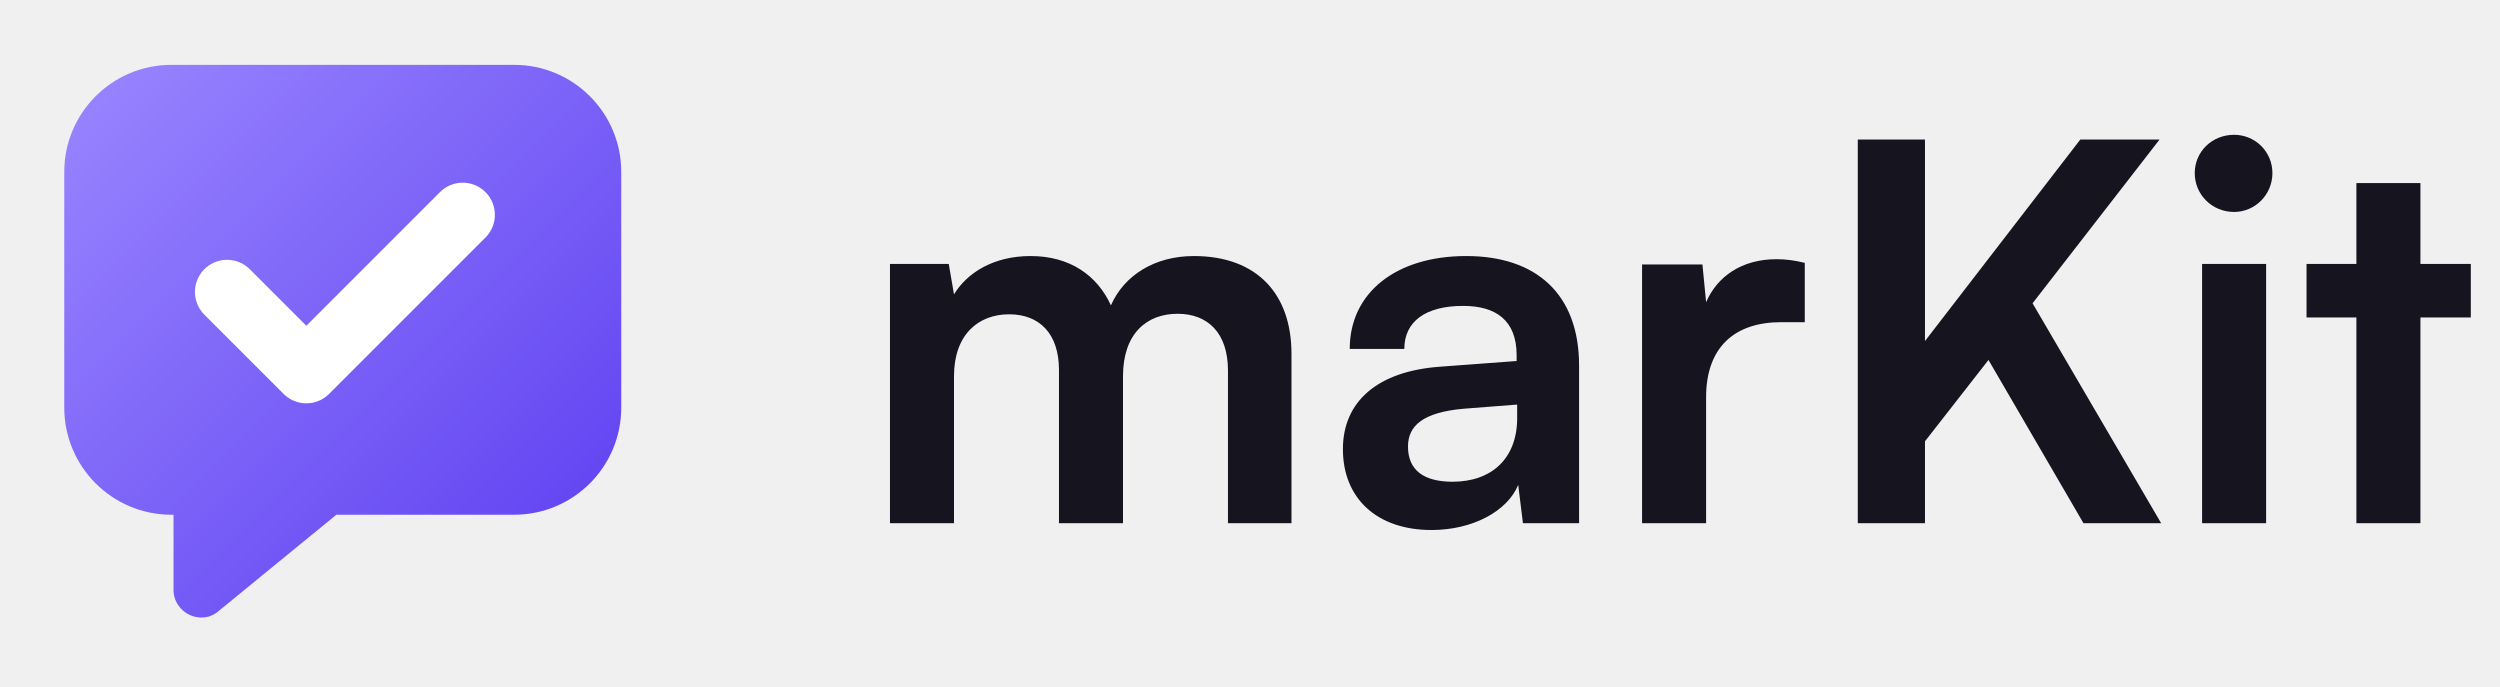
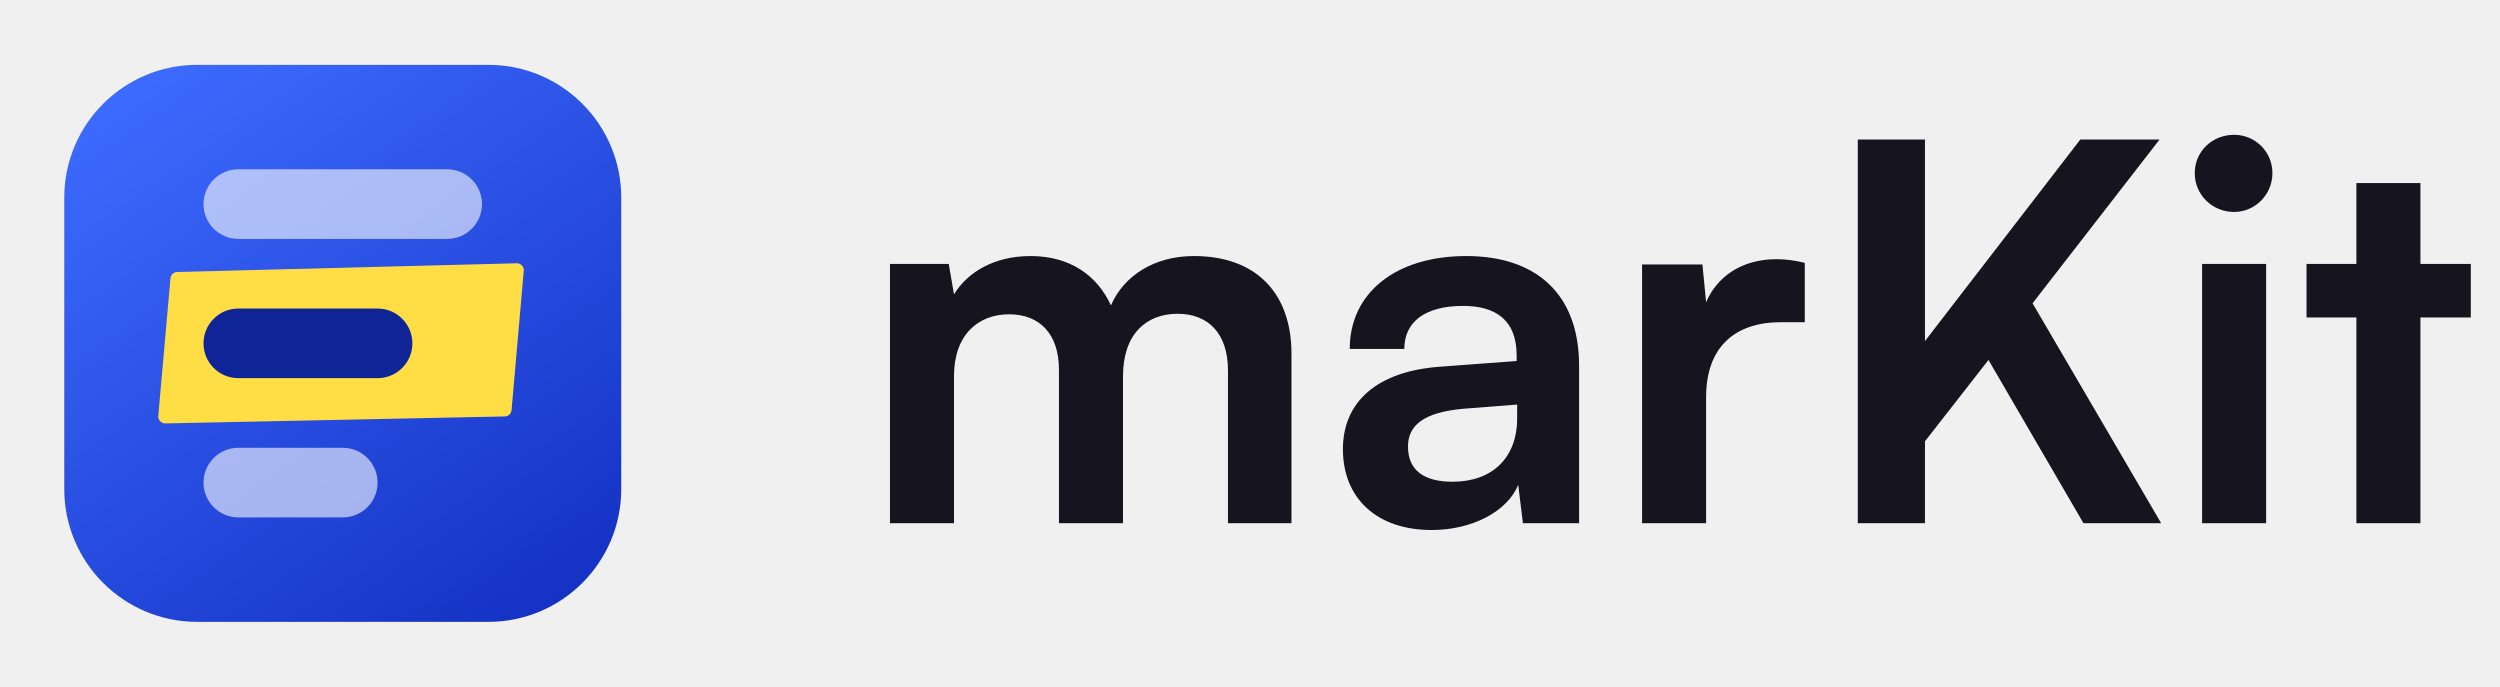
<svg xmlns="http://www.w3.org/2000/svg" viewBox="0 0 116.7 32" width="233" height="64" role="img" aria-label="marKit">
  <defs>
-     <linearGradient id="mk-g" x1="3" y1="3" x2="29" y2="29" gradientUnits="userSpaceOnUse">
-       <stop offset="0" stop-color="#9A86FF" />
-       <stop offset="1" stop-color="#5B3CF0" />
+     <linearGradient id="mk-bg" x1="7" y1="3" x2="25" y2="29" gradientUnits="userSpaceOnUse">
+       <stop offset="0" stop-color="#3D6BFF" />
+       <stop offset="1" stop-color="#1432C4" />
    </linearGradient>
  </defs>
-   <path fill="url(#mk-g)" d="M8 3h16a5 5 0 0 1 5 5v11a5 5 0 0 1-5 5h-8.3l-5.5 4.5c-.8.7-2.1.1-2.1-1V24H8a5 5 0 0 1-5-5V8a5 5 0 0 1 5-5z" />
-   <path fill="none" stroke="#fff" stroke-width="3" stroke-linecap="round" stroke-linejoin="round" d="M10.6 13.6l3.7 3.7 7.3-7.3" />
+   <rect x="3" y="3" width="26" height="26" rx="6.2" fill="url(#mk-bg)" />
+   <g transform="translate(3 3) scale(.8125)">
+     <rect x="8" y="6" width="16" height="4" rx="2" fill="#fff" fill-opacity=".6" />
+     <path d="M6.5 12.3L26 11.8L25.3 19.8L5.8 20.2Z" fill="#FFDE45" stroke="#FFDE45" stroke-width=".8" stroke-linejoin="round" />
+     <rect x="8" y="14" width="12" height="4" rx="2" fill="#0F2496" />
+     <rect x="8" y="22" width="10" height="4" rx="2" fill="#fff" fill-opacity=".6" />
+   </g>
  <g fill="#16141F">
    <path transform="translate(40 -0.35) scale(0.0245)" d="M185 1010V730C185 650 232 612 290 612C348 612 385 649 385 718V1010H507V730C507 649 552 611 611 611C669 611 707 648 707 719V1010H828V687C828 573 762 501 642 501C567 501 509 538 484 595C458 538 406 501 331 501C260 501 210 533 185 574L175 516H63V1010Z M1095 1023C1172 1023 1239 988 1260 937L1269 1010H1376V710C1376 573 1294 501 1161 501C1027 501 939 571 939 678H1043C1043 626 1083 596 1155 596C1217 596 1257 623 1257 690V701L1109 712C992 721 926 778 926 869C926 962 990 1023 1095 1023ZM1135 931C1080 931 1050 909 1050 864C1050 824 1079 799 1155 792L1258 784V810C1258 886 1210 931 1135 931Z M1806 514C1786 509 1769 507 1752 507C1686 507 1639 540 1618 589L1611 517H1496V1010H1618V770C1618 674 1673 627 1761 627H1806Z M2035 279H1907V1010H2035V854L2156 699L2337 1010H2485L2240 591L2482 279H2331L2035 663Z M2624 417C2664 417 2697 384 2697 343C2697 302 2664 270 2624 270C2582 270 2549 302 2549 343C2549 384 2582 417 2624 417ZM2563 1010H2685V516H2563Z M2979 1010V618H3075V516H2979V362H2857V516H2762V618H2857V1010Z" />
  </g>
</svg>
